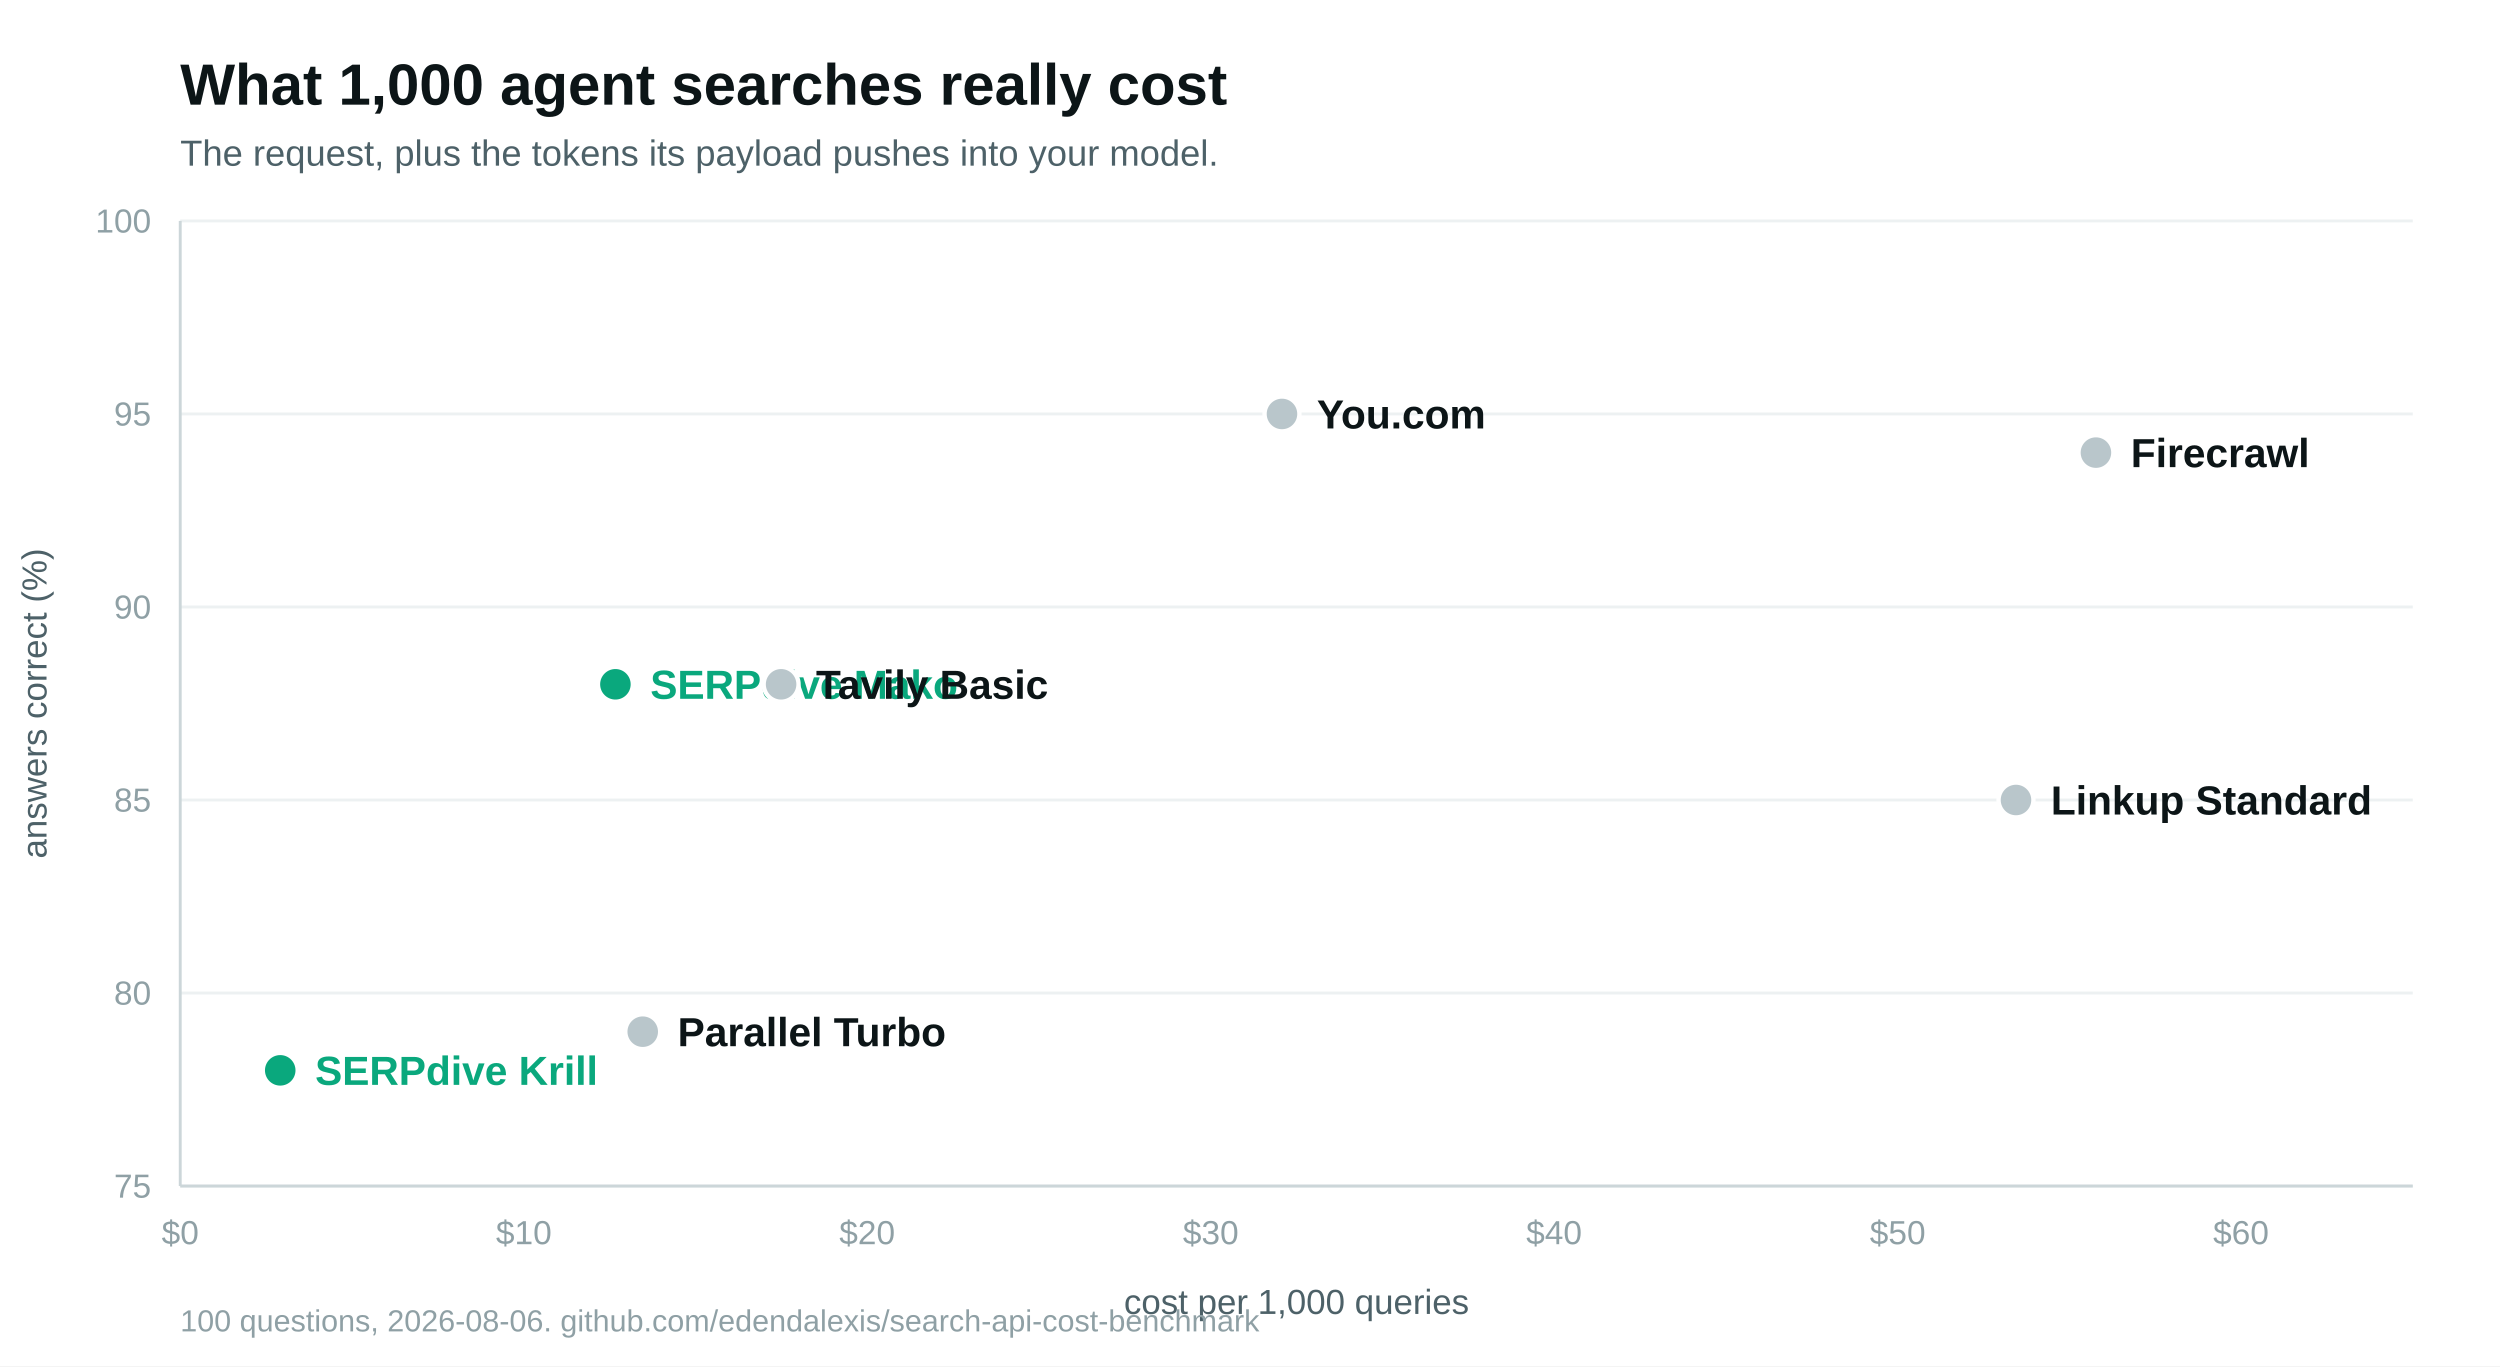
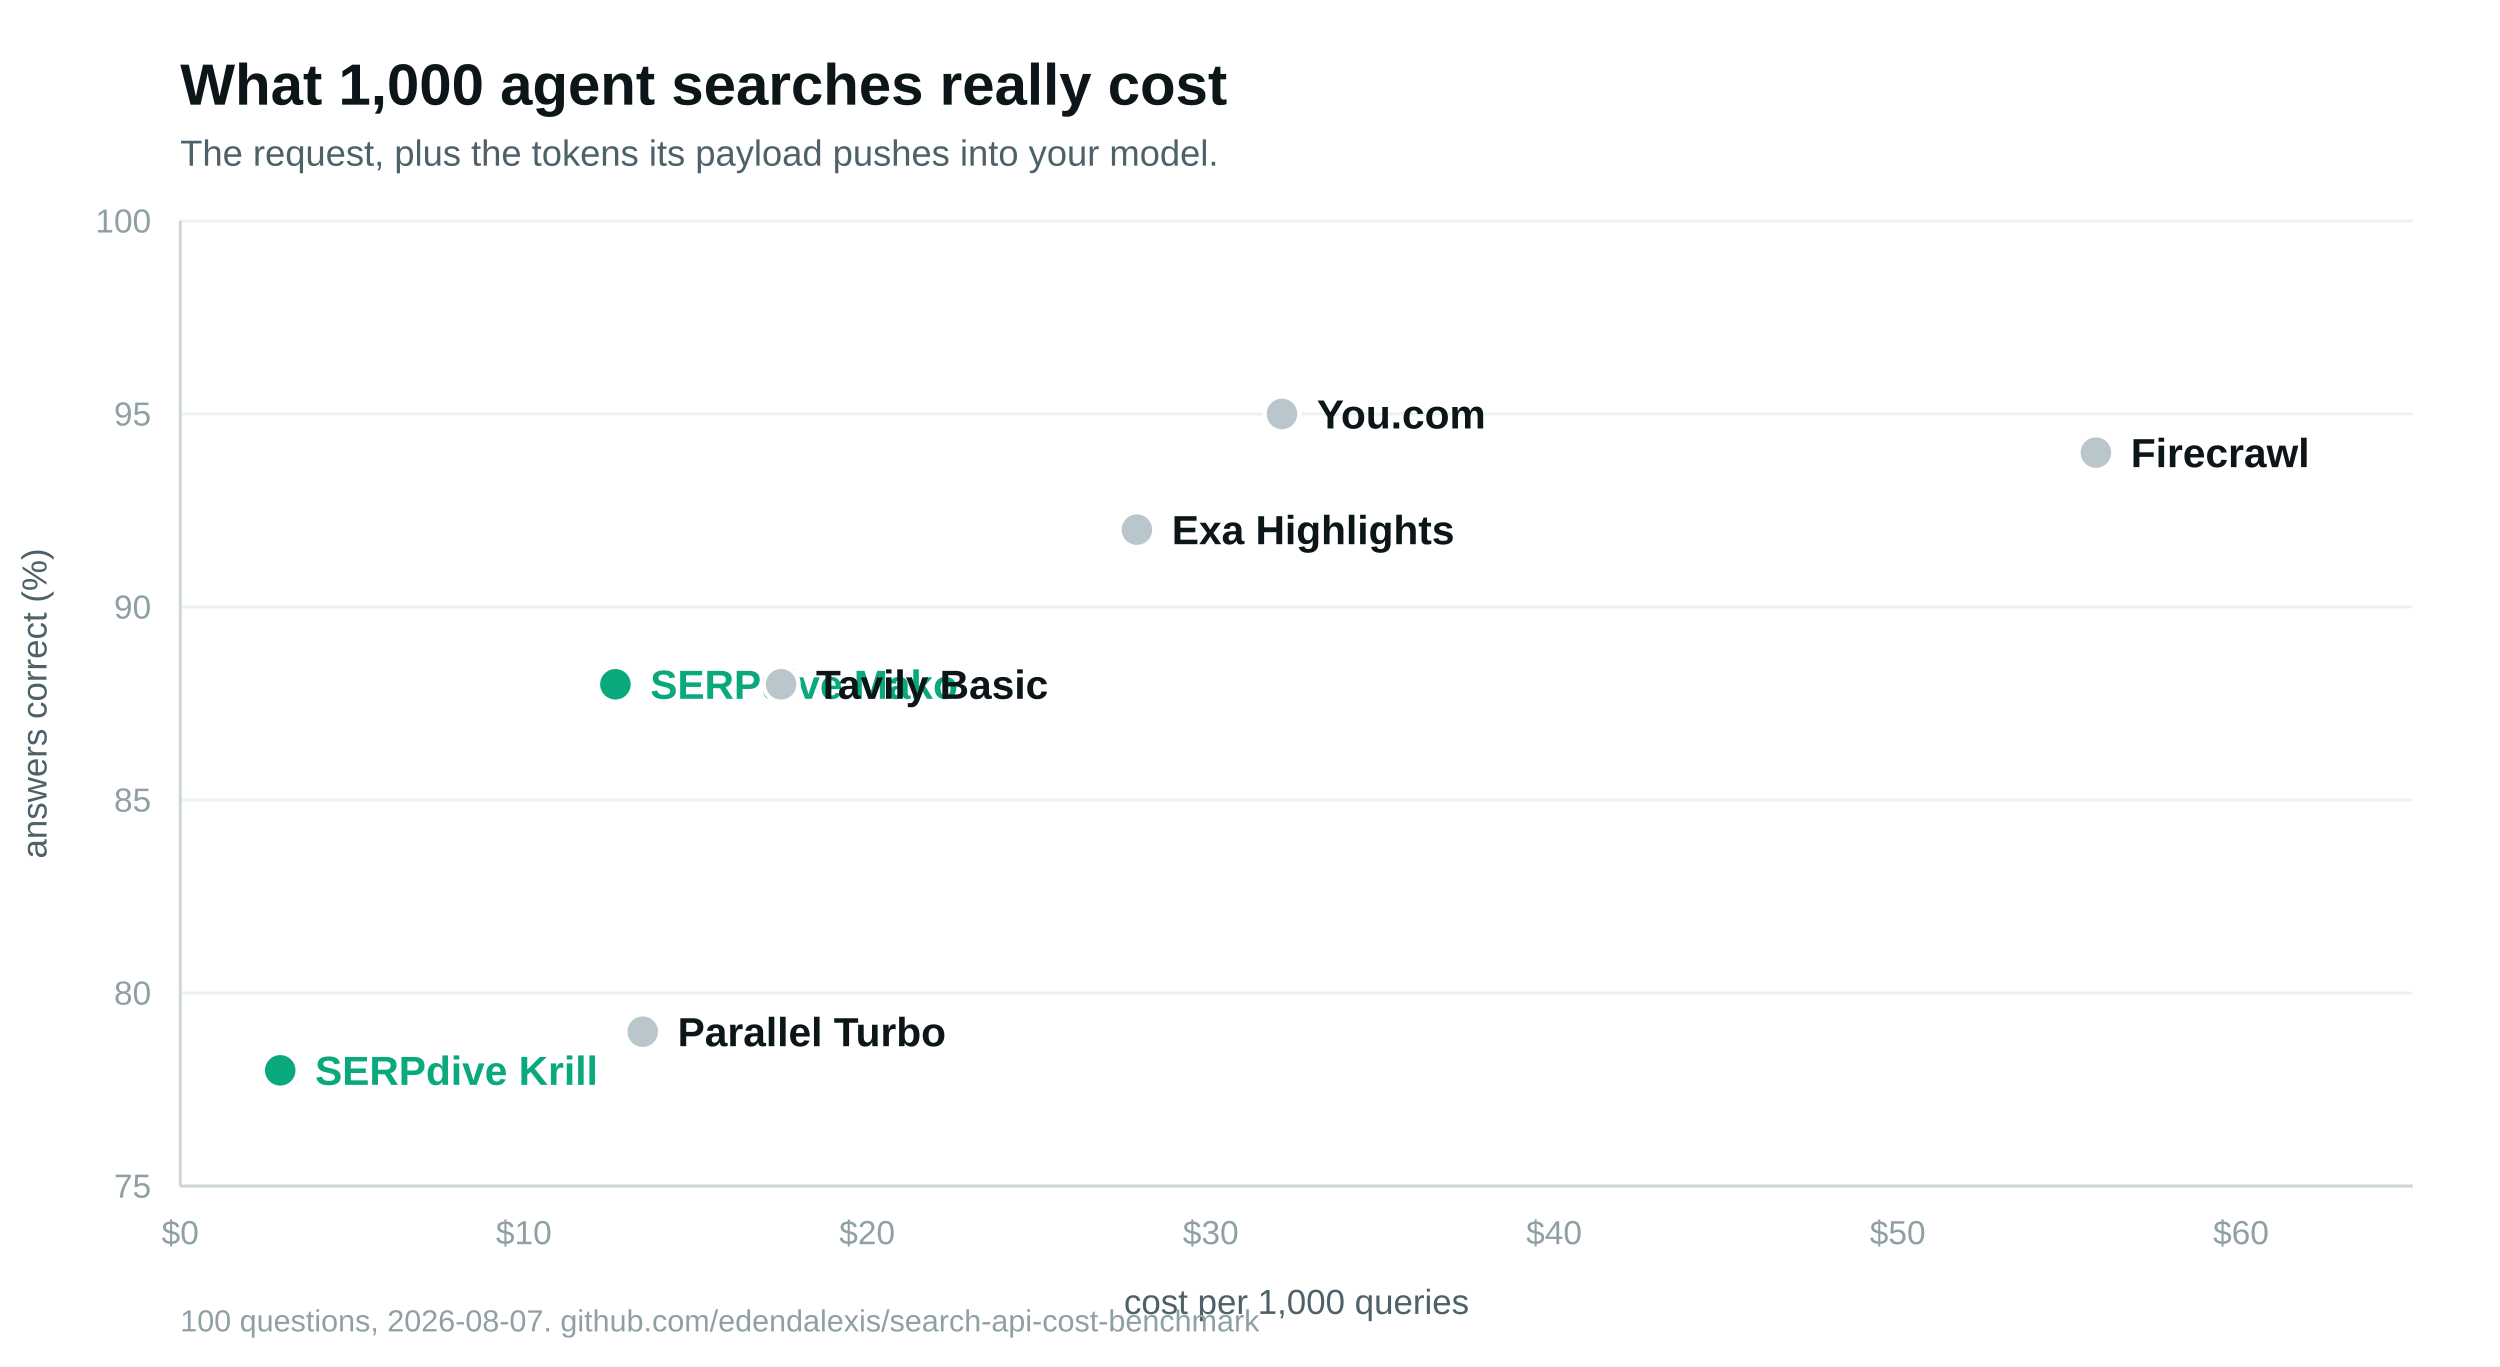
<svg xmlns="http://www.w3.org/2000/svg" width="860" height="470" viewBox="0 0 860 470" font-family="ui-sans-serif, -apple-system, 'Helvetica Neue', Arial, sans-serif">
  <rect width="860" height="470" fill="#ffffff" />
  <text x="62" y="36" font-size="20" font-weight="700" fill="#0c1517">What 1,000 agent searches really cost</text>
  <text x="62" y="57" font-size="12.5" fill="#4d6168">The request, plus the tokens its payload pushes into your model.</text>
  <line x1="62" y1="408.0" x2="830" y2="408.0" stroke="#edf1f2" />
  <text x="52" y="412.0" font-size="11.5" fill="#8fa0a5" text-anchor="end">75</text>
  <line x1="62" y1="341.6" x2="830" y2="341.6" stroke="#edf1f2" />
  <text x="52" y="345.6" font-size="11.5" fill="#8fa0a5" text-anchor="end">80</text>
  <line x1="62" y1="275.2" x2="830" y2="275.2" stroke="#edf1f2" />
  <text x="52" y="279.2" font-size="11.5" fill="#8fa0a5" text-anchor="end">85</text>
  <line x1="62" y1="208.8" x2="830" y2="208.8" stroke="#edf1f2" />
  <text x="52" y="212.8" font-size="11.5" fill="#8fa0a5" text-anchor="end">90</text>
  <line x1="62" y1="142.4" x2="830" y2="142.4" stroke="#edf1f2" />
  <text x="52" y="146.4" font-size="11.5" fill="#8fa0a5" text-anchor="end">95</text>
  <line x1="62" y1="76.0" x2="830" y2="76.0" stroke="#edf1f2" />
  <text x="52" y="80.0" font-size="11.5" fill="#8fa0a5" text-anchor="end">100</text>
  <text x="62.0" y="428" font-size="11.5" fill="#8fa0a5" text-anchor="middle">$0</text>
  <text x="180.2" y="428" font-size="11.5" fill="#8fa0a5" text-anchor="middle">$10</text>
  <text x="298.3" y="428" font-size="11.5" fill="#8fa0a5" text-anchor="middle">$20</text>
  <text x="416.5" y="428" font-size="11.5" fill="#8fa0a5" text-anchor="middle">$30</text>
  <text x="534.6" y="428" font-size="11.5" fill="#8fa0a5" text-anchor="middle">$40</text>
  <text x="652.8" y="428" font-size="11.5" fill="#8fa0a5" text-anchor="middle">$50</text>
  <text x="770.9" y="428" font-size="11.5" fill="#8fa0a5" text-anchor="middle">$60</text>
  <line x1="62" y1="408" x2="830" y2="408" stroke="#ccd6d9" />
  <line x1="62" y1="76" x2="62" y2="408" stroke="#ccd6d9" />
  <text x="446" y="452" font-size="12" fill="#4d6168" text-anchor="middle">cost per 1,000 queries</text>
  <text x="16" y="242" font-size="12" fill="#4d6168" text-anchor="middle" transform="rotate(-90 16 242)">answers correct (%)</text>
  <circle cx="96.4" cy="368.2" r="6" fill="#0aa87d" stroke="#ffffff" stroke-width="1.5" />
  <text x="108.4" y="373.2" font-size="14" font-weight="700" fill="#0aa87d" text-anchor="start">SERPdive Krill</text>
  <circle cx="211.7" cy="235.4" r="6" fill="#0aa87d" stroke="#ffffff" stroke-width="1.5" />
  <text x="223.7" y="240.4" font-size="14" font-weight="700" fill="#0aa87d" text-anchor="start">SERPdive Mako</text>
  <circle cx="221.1" cy="354.9" r="6" fill="#b9c6cb" stroke="#ffffff" stroke-width="1.5" />
  <text x="233.1" y="359.9" font-size="14" font-weight="700" fill="#0c1517" text-anchor="start">Parallel Turbo</text>
  <circle cx="268.7" cy="235.4" r="6" fill="#b9c6cb" stroke="#ffffff" stroke-width="1.5" />
  <text x="280.7" y="240.4" font-size="14" font-weight="700" fill="#0c1517" text-anchor="start">Tavily Basic</text>
+   <circle cx="391.1" cy="182.2" r="6" fill="#b9c6cb" stroke="#ffffff" stroke-width="1.5" />
+   <text x="403.1" y="187.2" font-size="14" font-weight="700" fill="#0c1517" text-anchor="start">Exa Highlights</text>
  <circle cx="441.0" cy="142.4" r="6" fill="#b9c6cb" stroke="#ffffff" stroke-width="1.5" />
  <text x="453.0" y="147.4" font-size="14" font-weight="700" fill="#0c1517" text-anchor="start">You.com</text>
-   <circle cx="693.5" cy="275.2" r="6" fill="#b9c6cb" stroke="#ffffff" stroke-width="1.5" />
-   <text x="705.5" y="280.2" font-size="14" font-weight="700" fill="#0c1517" text-anchor="start">Linkup Standard</text>
  <circle cx="721.0" cy="155.7" r="6" fill="#b9c6cb" stroke="#ffffff" stroke-width="1.5" />
  <text x="733.0" y="160.7" font-size="14" font-weight="700" fill="#0c1517" text-anchor="start">Firecrawl</text>
-   <text x="62" y="458" font-size="10.5" fill="#8fa0a5">100 questions, 2026-08-06. github.com/edendalexis/search-api-cost-benchmark</text>
+   <text x="62" y="458" font-size="10.5" fill="#8fa0a5">100 questions, 2026-08-07. github.com/edendalexis/search-api-cost-benchmark</text>
</svg>
